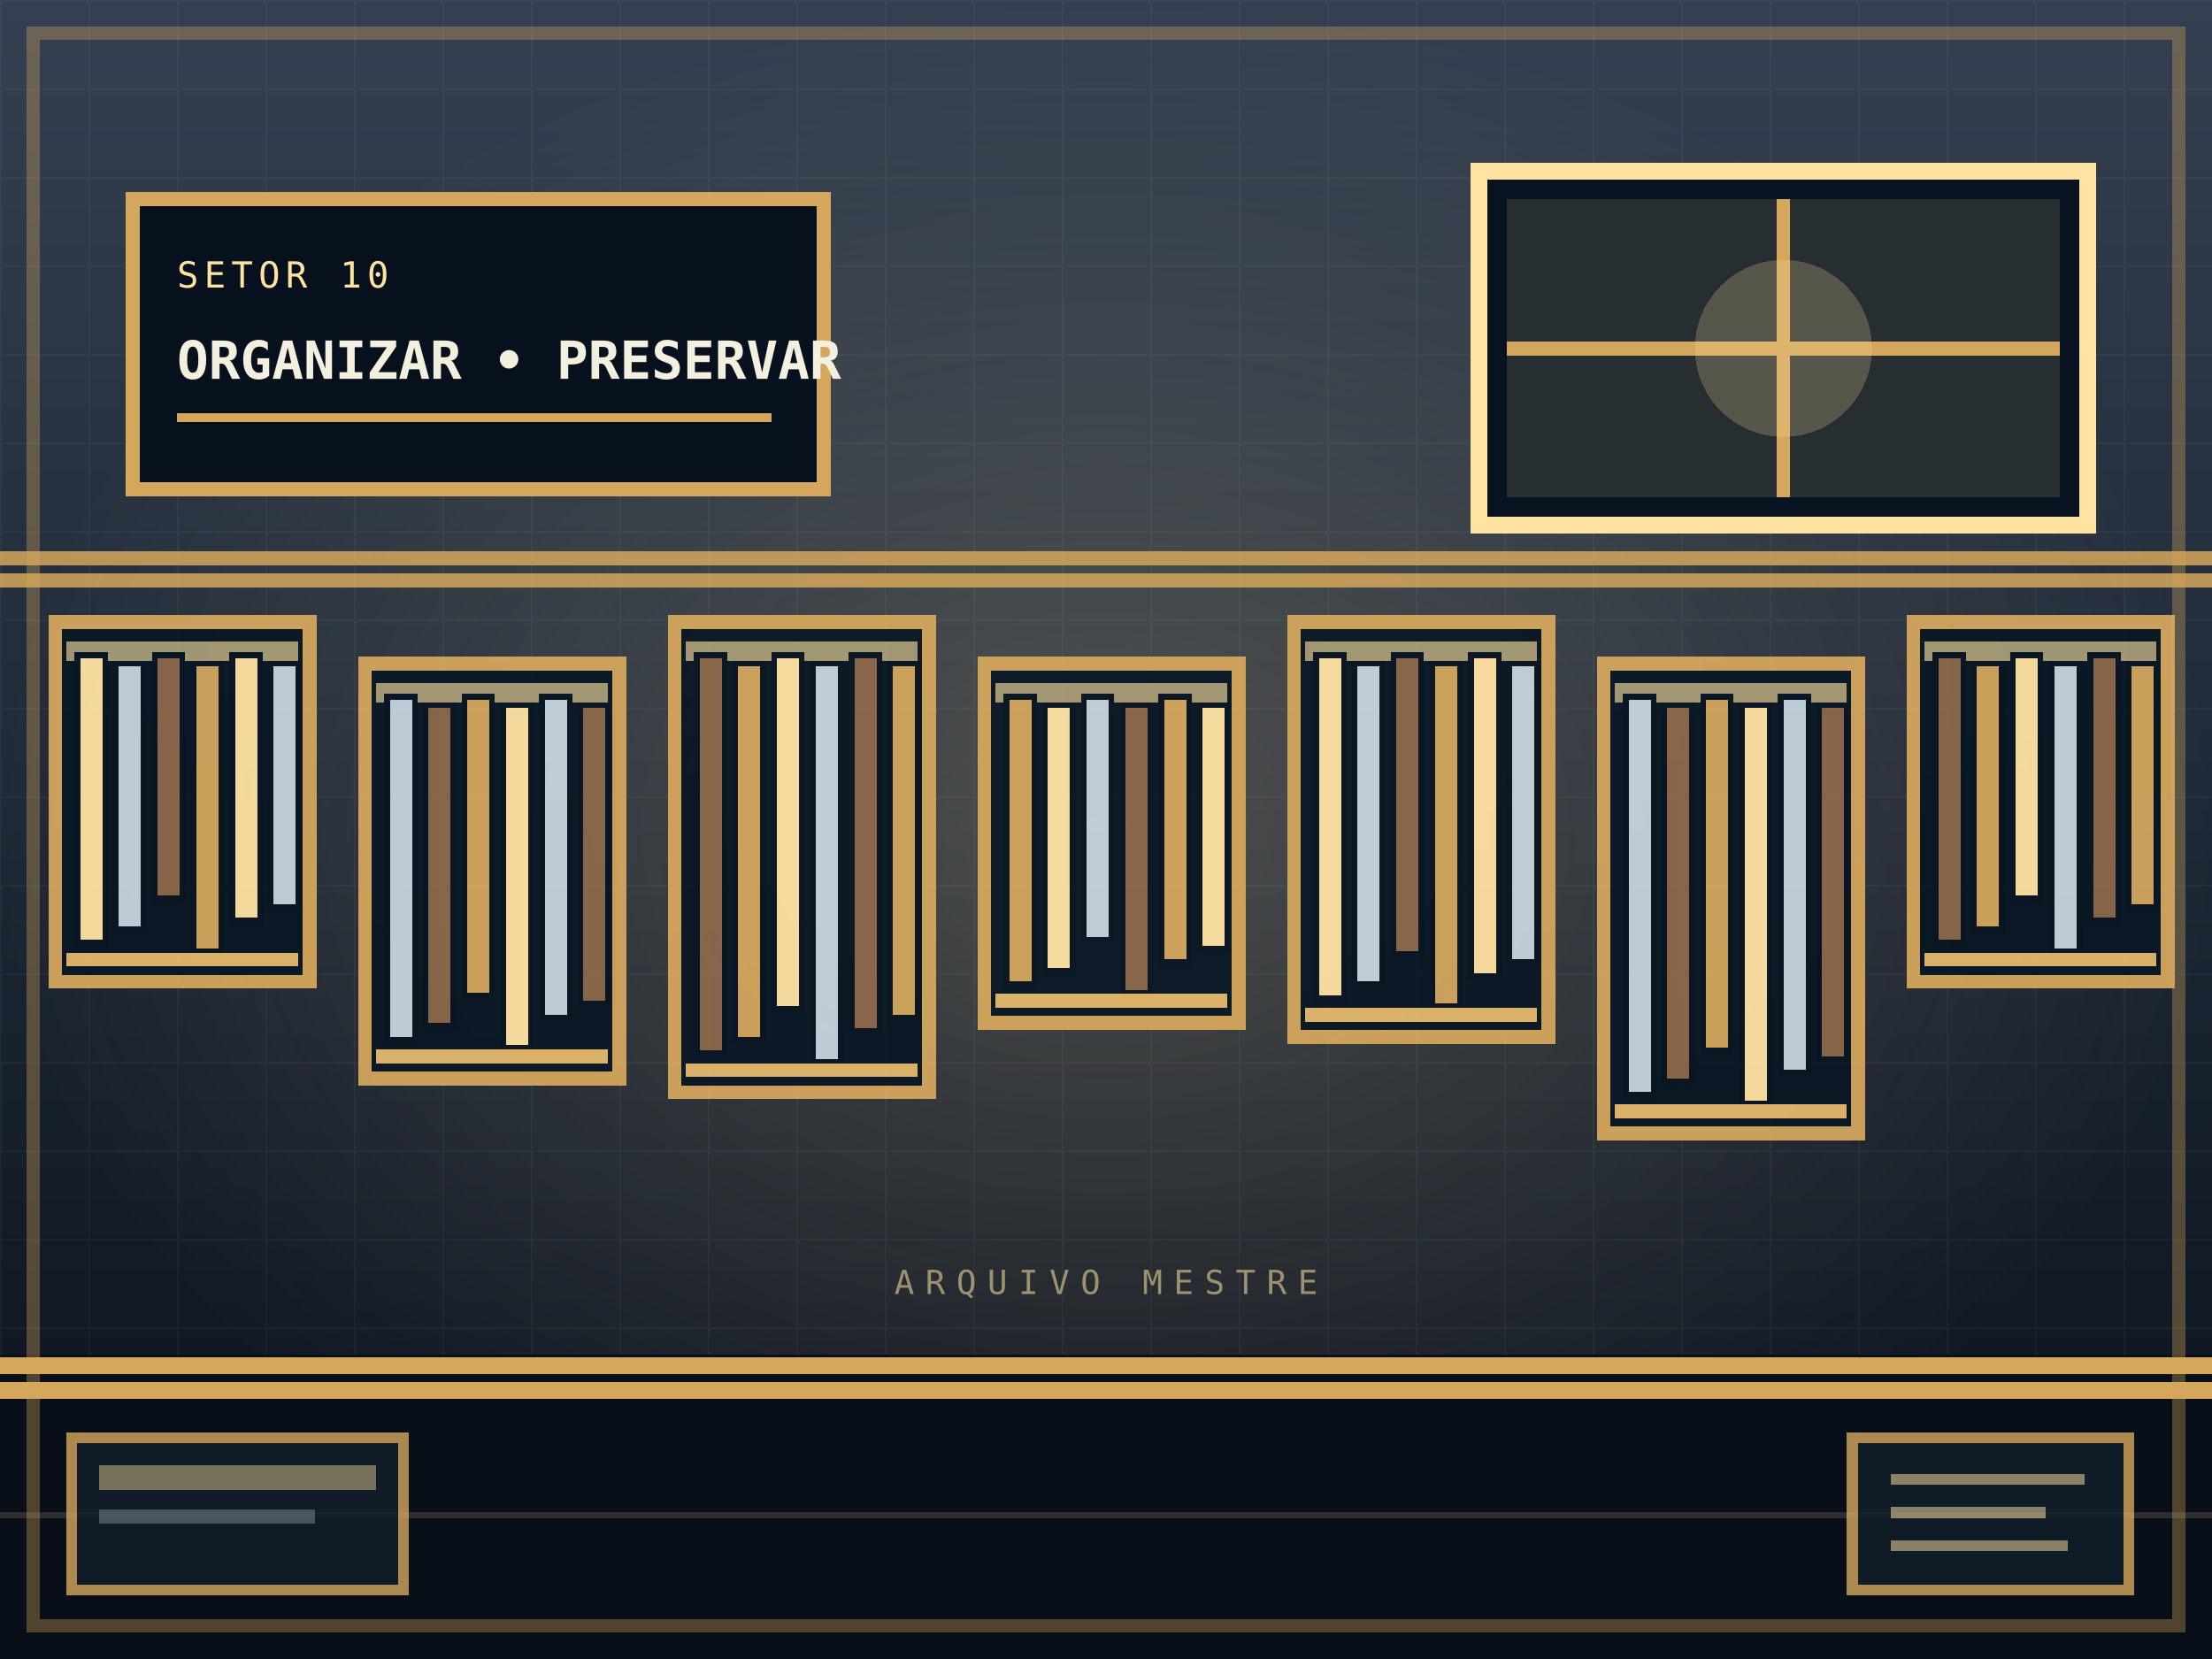
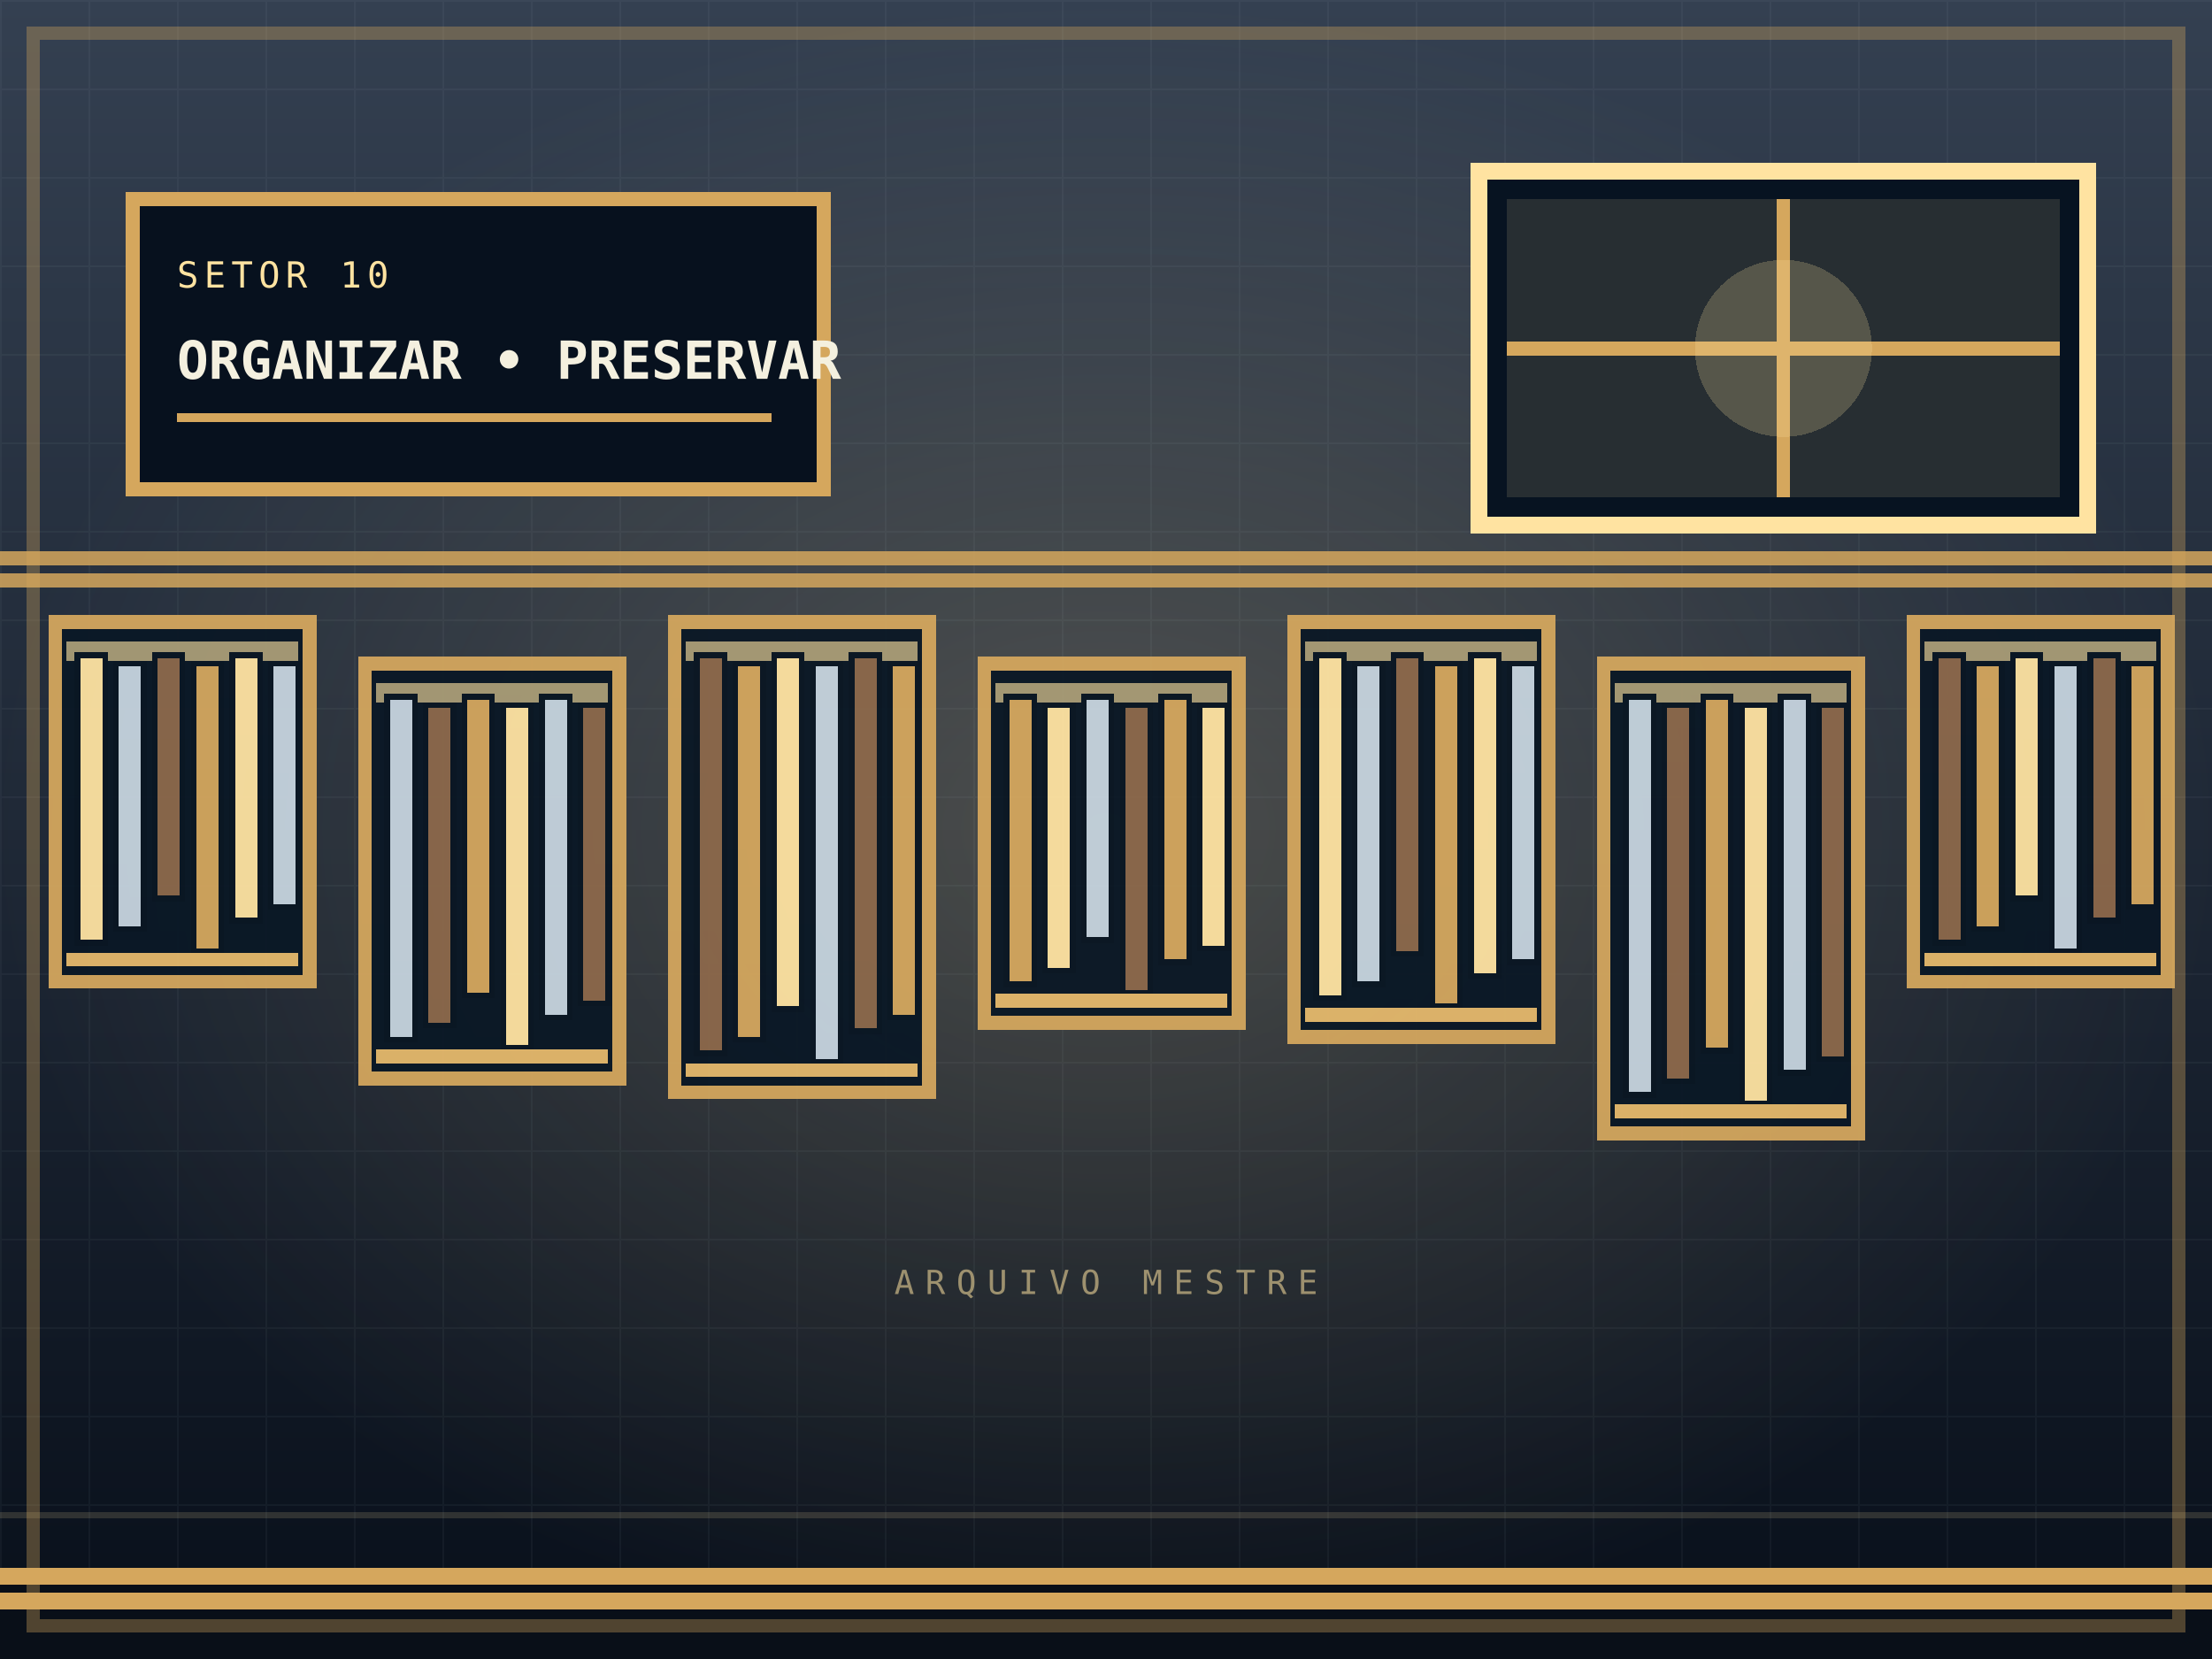
<svg xmlns="http://www.w3.org/2000/svg" width="800" height="600" viewBox="0 0 800 600" shape-rendering="crispEdges">
  <defs>
    <linearGradient id="wall" x2="0" y2="1">
      <stop stop-color="#344051" />
      <stop offset="1" stop-color="#080f1a" />
    </linearGradient>
    <radialGradient id="light">
      <stop stop-color="#ffe3a1" stop-opacity=".2" />
      <stop offset="1" stop-color="#ffe3a1" stop-opacity="0" />
    </radialGradient>
    <pattern id="grid" width="32" height="32" patternUnits="userSpaceOnUse">
      <path d="M32 0H0V32" fill="none" stroke="#d8e6f3" stroke-opacity=".045" stroke-width="1" />
    </pattern>
  </defs>
  <rect width="800" height="600" fill="url(#wall)" />
  <rect width="800" height="600" fill="url(#light)" />
  <rect width="800" height="600" fill="url(#grid)" />
  <path d="M0 202H800M0 210H800" stroke="#d5a75d" stroke-width="5" opacity=".85" />
  <g>
    <rect x="48" y="72" width="250" height="105" fill="#07111e" stroke="#d5a75d" stroke-width="5" />
    <text x="64" y="104" font-family="monospace" font-size="13" fill="#ffe3a1" letter-spacing="2">SETOR 10</text>
    <text x="64" y="137" font-family="monospace" font-size="19" font-weight="bold" fill="#f4f0df">ORGANIZAR • PRESERVAR</text>
    <path d="M64 151h215" stroke="#d5a75d" stroke-width="3" />
  </g>
  <g>
    <rect x="535" y="62" width="220" height="128" fill="#071321" stroke="#ffe3a1" stroke-width="6" />
    <rect x="545" y="72" width="200" height="108" fill="#ffe3a1" opacity=".13" />
    <path d="M645 72v108M545 126h200" stroke="#d5a75d" stroke-width="5" />
    <circle cx="645" cy="126" r="32" fill="#ffe3a1" opacity=".22" />
  </g>
  <g opacity=".94">
    <g>
      <rect x="20" y="225" width="92" height="130" fill="#0a1725" stroke="#d5a75d" stroke-width="5" />
      <rect x="24" y="232" width="84" height="7" fill="#ffe3a1" opacity=".65" />
      <rect x="28" y="237" width="10" height="104" fill="#ffe3a1" stroke="#091522" stroke-width="2" />
      <rect x="42" y="240" width="10" height="96" fill="#c7d5df" stroke="#091522" stroke-width="2" />
      <rect x="56" y="237" width="10" height="88" fill="#8c684a" stroke="#091522" stroke-width="2" />
      <rect x="70" y="240" width="10" height="104" fill="#d5a75d" stroke="#091522" stroke-width="2" />
      <rect x="84" y="237" width="10" height="96" fill="#ffe3a1" stroke="#091522" stroke-width="2" />
      <rect x="98" y="240" width="10" height="88" fill="#c7d5df" stroke="#091522" stroke-width="2" />
      <path d="M24 347h84" stroke="#e6b96b" stroke-width="5" />
    </g>
    <g>
      <rect x="132" y="240" width="92" height="150" fill="#0a1725" stroke="#d5a75d" stroke-width="5" />
      <rect x="136" y="247" width="84" height="7" fill="#ffe3a1" opacity=".65" />
      <rect x="140" y="252" width="10" height="124" fill="#c7d5df" stroke="#091522" stroke-width="2" />
      <rect x="154" y="255" width="10" height="116" fill="#8c684a" stroke="#091522" stroke-width="2" />
      <rect x="168" y="252" width="10" height="108" fill="#d5a75d" stroke="#091522" stroke-width="2" />
      <rect x="182" y="255" width="10" height="124" fill="#ffe3a1" stroke="#091522" stroke-width="2" />
      <rect x="196" y="252" width="10" height="116" fill="#c7d5df" stroke="#091522" stroke-width="2" />
      <rect x="210" y="255" width="10" height="108" fill="#8c684a" stroke="#091522" stroke-width="2" />
      <path d="M136 382h84" stroke="#e6b96b" stroke-width="5" />
    </g>
    <g>
      <rect x="244" y="225" width="92" height="170" fill="#0a1725" stroke="#d5a75d" stroke-width="5" />
      <rect x="248" y="232" width="84" height="7" fill="#ffe3a1" opacity=".65" />
      <rect x="252" y="237" width="10" height="144" fill="#8c684a" stroke="#091522" stroke-width="2" />
      <rect x="266" y="240" width="10" height="136" fill="#d5a75d" stroke="#091522" stroke-width="2" />
      <rect x="280" y="237" width="10" height="128" fill="#ffe3a1" stroke="#091522" stroke-width="2" />
      <rect x="294" y="240" width="10" height="144" fill="#c7d5df" stroke="#091522" stroke-width="2" />
      <rect x="308" y="237" width="10" height="136" fill="#8c684a" stroke="#091522" stroke-width="2" />
      <rect x="322" y="240" width="10" height="128" fill="#d5a75d" stroke="#091522" stroke-width="2" />
      <path d="M248 387h84" stroke="#e6b96b" stroke-width="5" />
    </g>
    <g>
      <rect x="356" y="240" width="92" height="130" fill="#0a1725" stroke="#d5a75d" stroke-width="5" />
      <rect x="360" y="247" width="84" height="7" fill="#ffe3a1" opacity=".65" />
      <rect x="364" y="252" width="10" height="104" fill="#d5a75d" stroke="#091522" stroke-width="2" />
      <rect x="378" y="255" width="10" height="96" fill="#ffe3a1" stroke="#091522" stroke-width="2" />
      <rect x="392" y="252" width="10" height="88" fill="#c7d5df" stroke="#091522" stroke-width="2" />
      <rect x="406" y="255" width="10" height="104" fill="#8c684a" stroke="#091522" stroke-width="2" />
      <rect x="420" y="252" width="10" height="96" fill="#d5a75d" stroke="#091522" stroke-width="2" />
      <rect x="434" y="255" width="10" height="88" fill="#ffe3a1" stroke="#091522" stroke-width="2" />
      <path d="M360 362h84" stroke="#e6b96b" stroke-width="5" />
    </g>
    <g>
      <rect x="468" y="225" width="92" height="150" fill="#0a1725" stroke="#d5a75d" stroke-width="5" />
      <rect x="472" y="232" width="84" height="7" fill="#ffe3a1" opacity=".65" />
      <rect x="476" y="237" width="10" height="124" fill="#ffe3a1" stroke="#091522" stroke-width="2" />
      <rect x="490" y="240" width="10" height="116" fill="#c7d5df" stroke="#091522" stroke-width="2" />
      <rect x="504" y="237" width="10" height="108" fill="#8c684a" stroke="#091522" stroke-width="2" />
      <rect x="518" y="240" width="10" height="124" fill="#d5a75d" stroke="#091522" stroke-width="2" />
      <rect x="532" y="237" width="10" height="116" fill="#ffe3a1" stroke="#091522" stroke-width="2" />
      <rect x="546" y="240" width="10" height="108" fill="#c7d5df" stroke="#091522" stroke-width="2" />
      <path d="M472 367h84" stroke="#e6b96b" stroke-width="5" />
    </g>
    <g>
      <rect x="580" y="240" width="92" height="170" fill="#0a1725" stroke="#d5a75d" stroke-width="5" />
      <rect x="584" y="247" width="84" height="7" fill="#ffe3a1" opacity=".65" />
      <rect x="588" y="252" width="10" height="144" fill="#c7d5df" stroke="#091522" stroke-width="2" />
      <rect x="602" y="255" width="10" height="136" fill="#8c684a" stroke="#091522" stroke-width="2" />
      <rect x="616" y="252" width="10" height="128" fill="#d5a75d" stroke="#091522" stroke-width="2" />
      <rect x="630" y="255" width="10" height="144" fill="#ffe3a1" stroke="#091522" stroke-width="2" />
      <rect x="644" y="252" width="10" height="136" fill="#c7d5df" stroke="#091522" stroke-width="2" />
      <rect x="658" y="255" width="10" height="128" fill="#8c684a" stroke="#091522" stroke-width="2" />
      <path d="M584 402h84" stroke="#e6b96b" stroke-width="5" />
    </g>
    <g>
      <rect x="692" y="225" width="92" height="130" fill="#0a1725" stroke="#d5a75d" stroke-width="5" />
      <rect x="696" y="232" width="84" height="7" fill="#ffe3a1" opacity=".65" />
      <rect x="700" y="237" width="10" height="104" fill="#8c684a" stroke="#091522" stroke-width="2" />
      <rect x="714" y="240" width="10" height="96" fill="#d5a75d" stroke="#091522" stroke-width="2" />
      <rect x="728" y="237" width="10" height="88" fill="#ffe3a1" stroke="#091522" stroke-width="2" />
      <rect x="742" y="240" width="10" height="104" fill="#c7d5df" stroke="#091522" stroke-width="2" />
      <rect x="756" y="237" width="10" height="96" fill="#8c684a" stroke="#091522" stroke-width="2" />
      <rect x="770" y="240" width="10" height="88" fill="#d5a75d" stroke="#091522" stroke-width="2" />
      <path d="M696 347h84" stroke="#e6b96b" stroke-width="5" />
    </g>
  </g>
-   <rect x="0" y="490" width="800" height="110" fill="#090f18" />
-   <path d="M0 494H800M0 503H800" stroke="#d5a75d" stroke-width="6" />
+   <rect x="0" y="570" width="800" height="30" fill="#090f18" />
+   <path d="M0 570H800M0 579H800" stroke="#d5a75d" stroke-width="6" />
  <path d="M0 548H800" stroke="#ffe3a1" stroke-opacity=".15" stroke-width="2" />
-   <g opacity=".8">
-     <rect x="26" y="520" width="120" height="55" fill="#121e2c" stroke="#d5a75d" stroke-width="4" />
-     <rect x="36" y="530" width="100" height="9" fill="#ffe3a1" opacity=".55" />
-     <rect x="36" y="546" width="78" height="5" fill="#b7c6d5" opacity=".4" />
-     <rect x="670" y="520" width="100" height="55" fill="#121e2c" stroke="#d5a75d" stroke-width="4" />
-     <path d="M684 535h70M684 547h56M684 559h64" stroke="#ffe3a1" stroke-width="4" opacity=".65" />
-   </g>
  <rect x="12" y="12" width="776" height="576" fill="none" stroke="#d5a75d" stroke-opacity=".35" stroke-width="5" />
  <text x="400" y="468" text-anchor="middle" font-family="monospace" font-size="12" fill="#ffe3a1" opacity=".55" letter-spacing="4">ARQUIVO MESTRE</text>
</svg>
